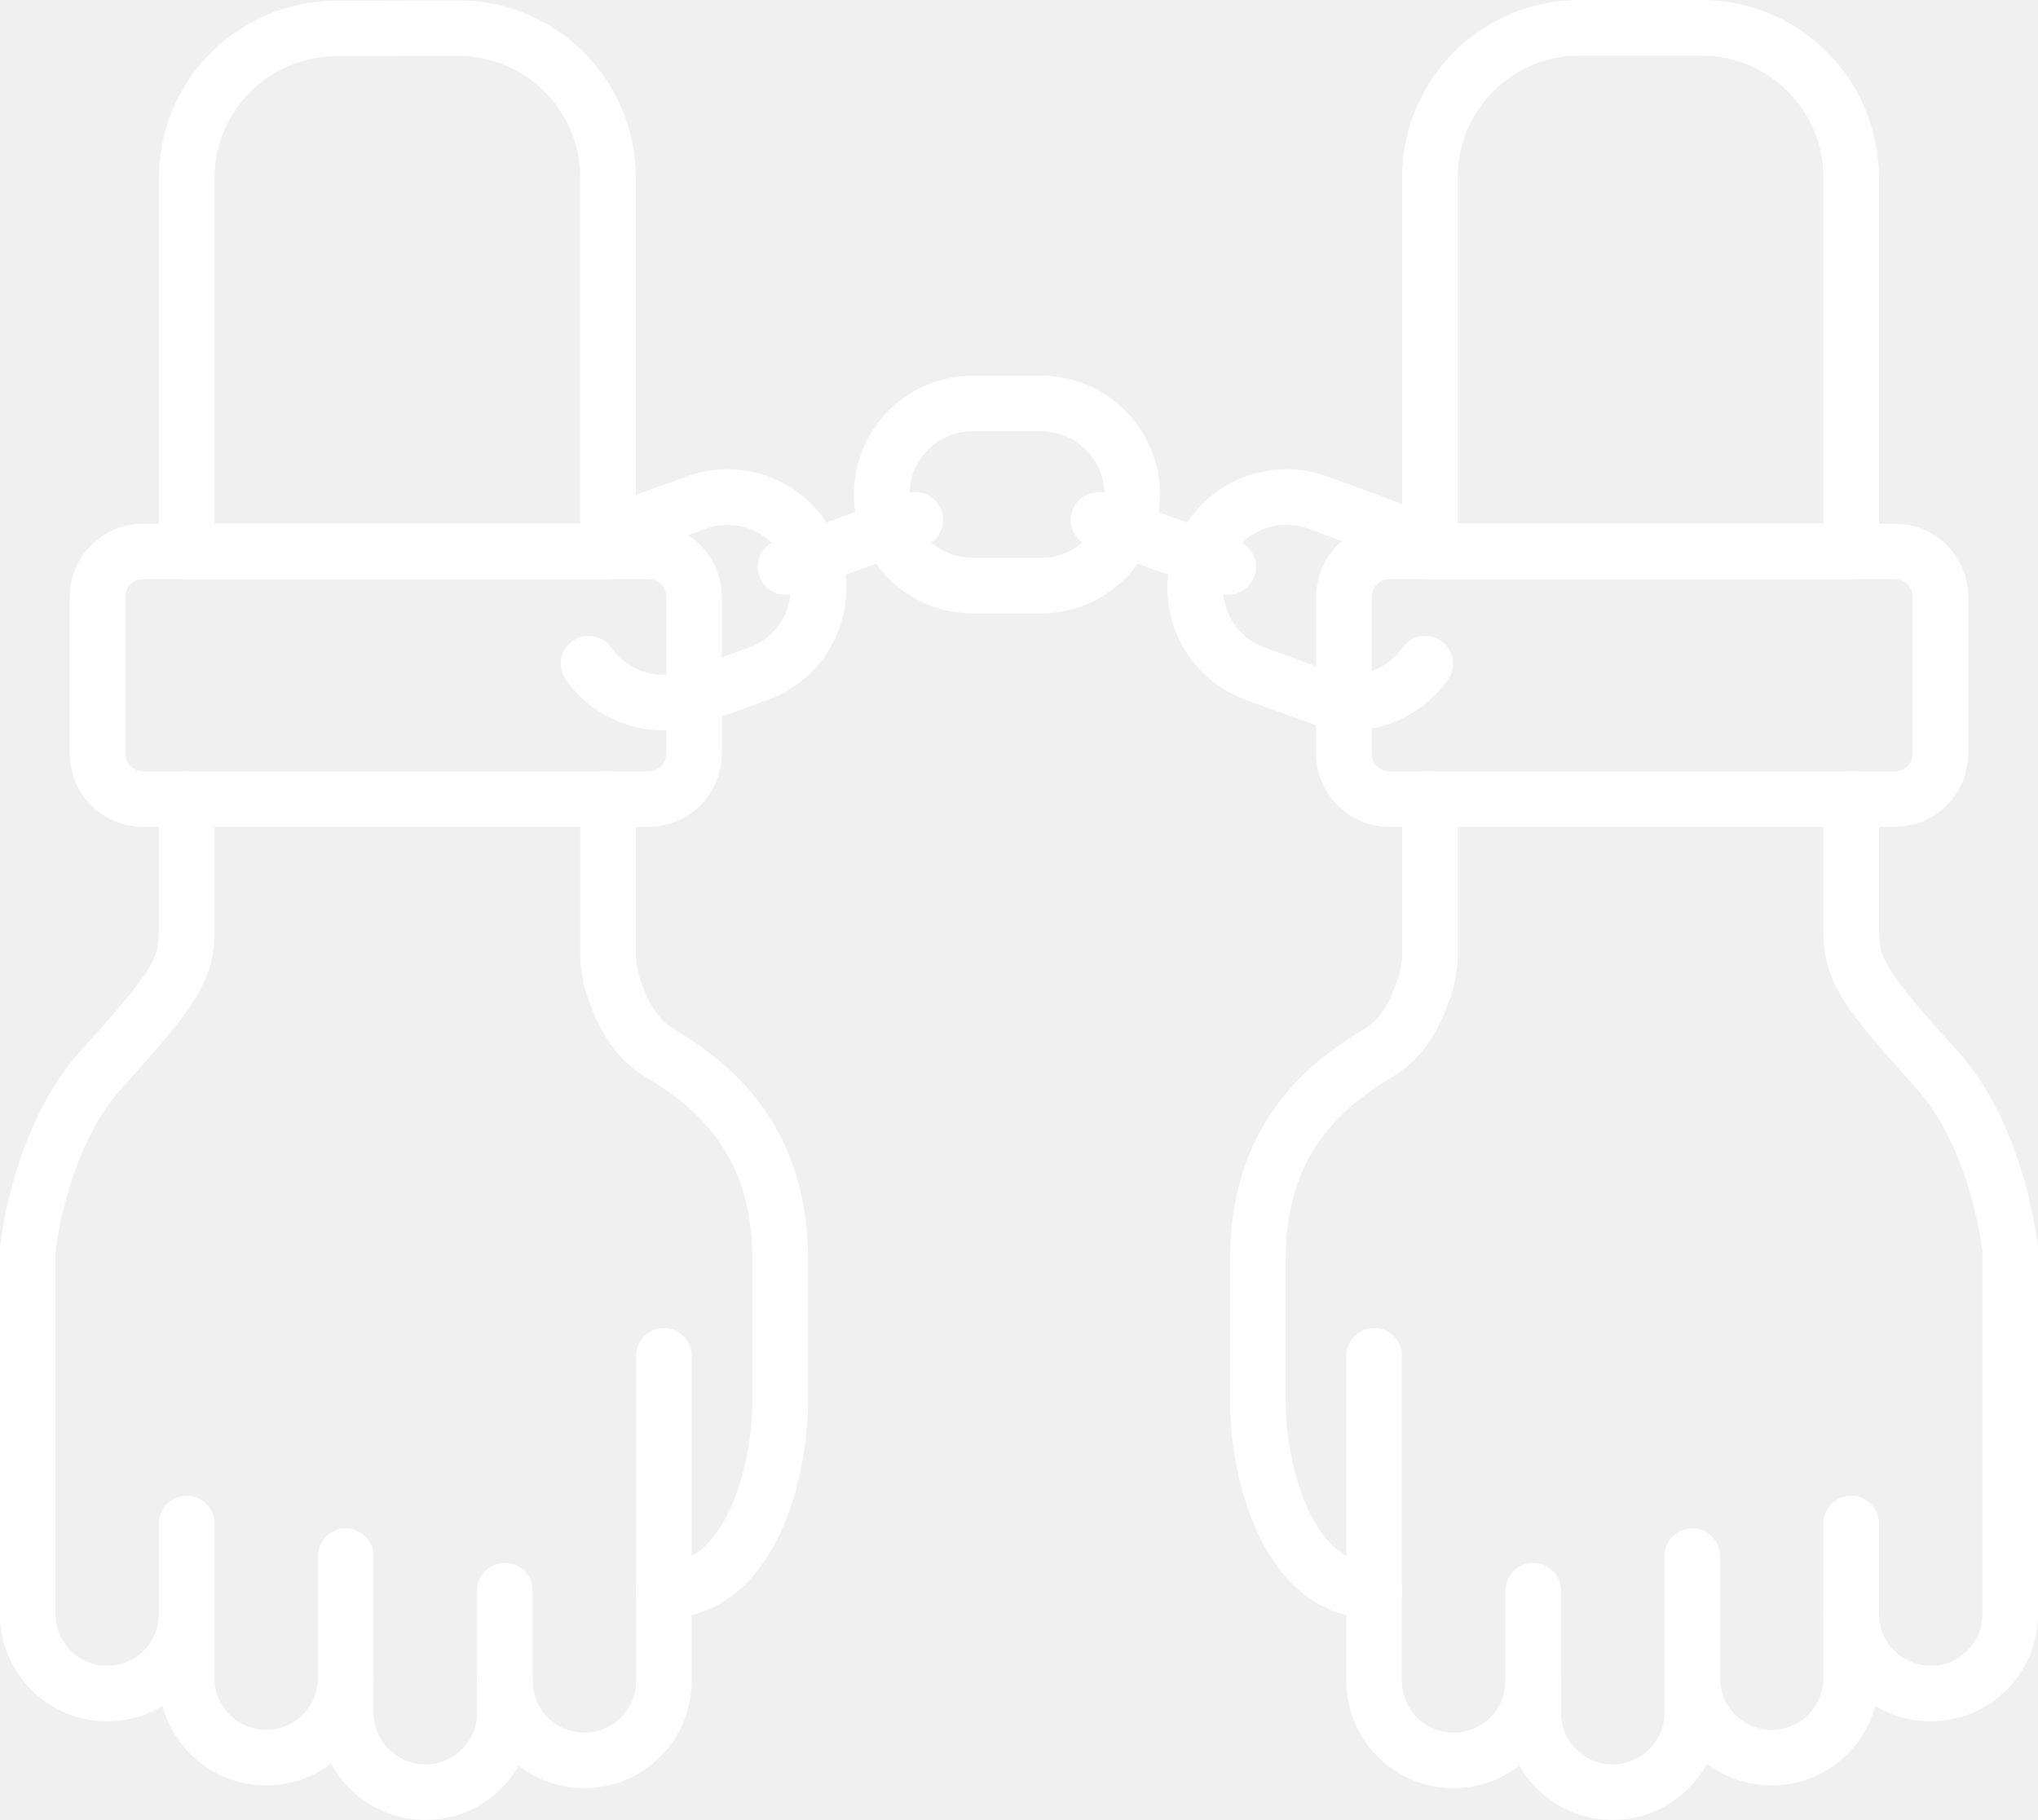
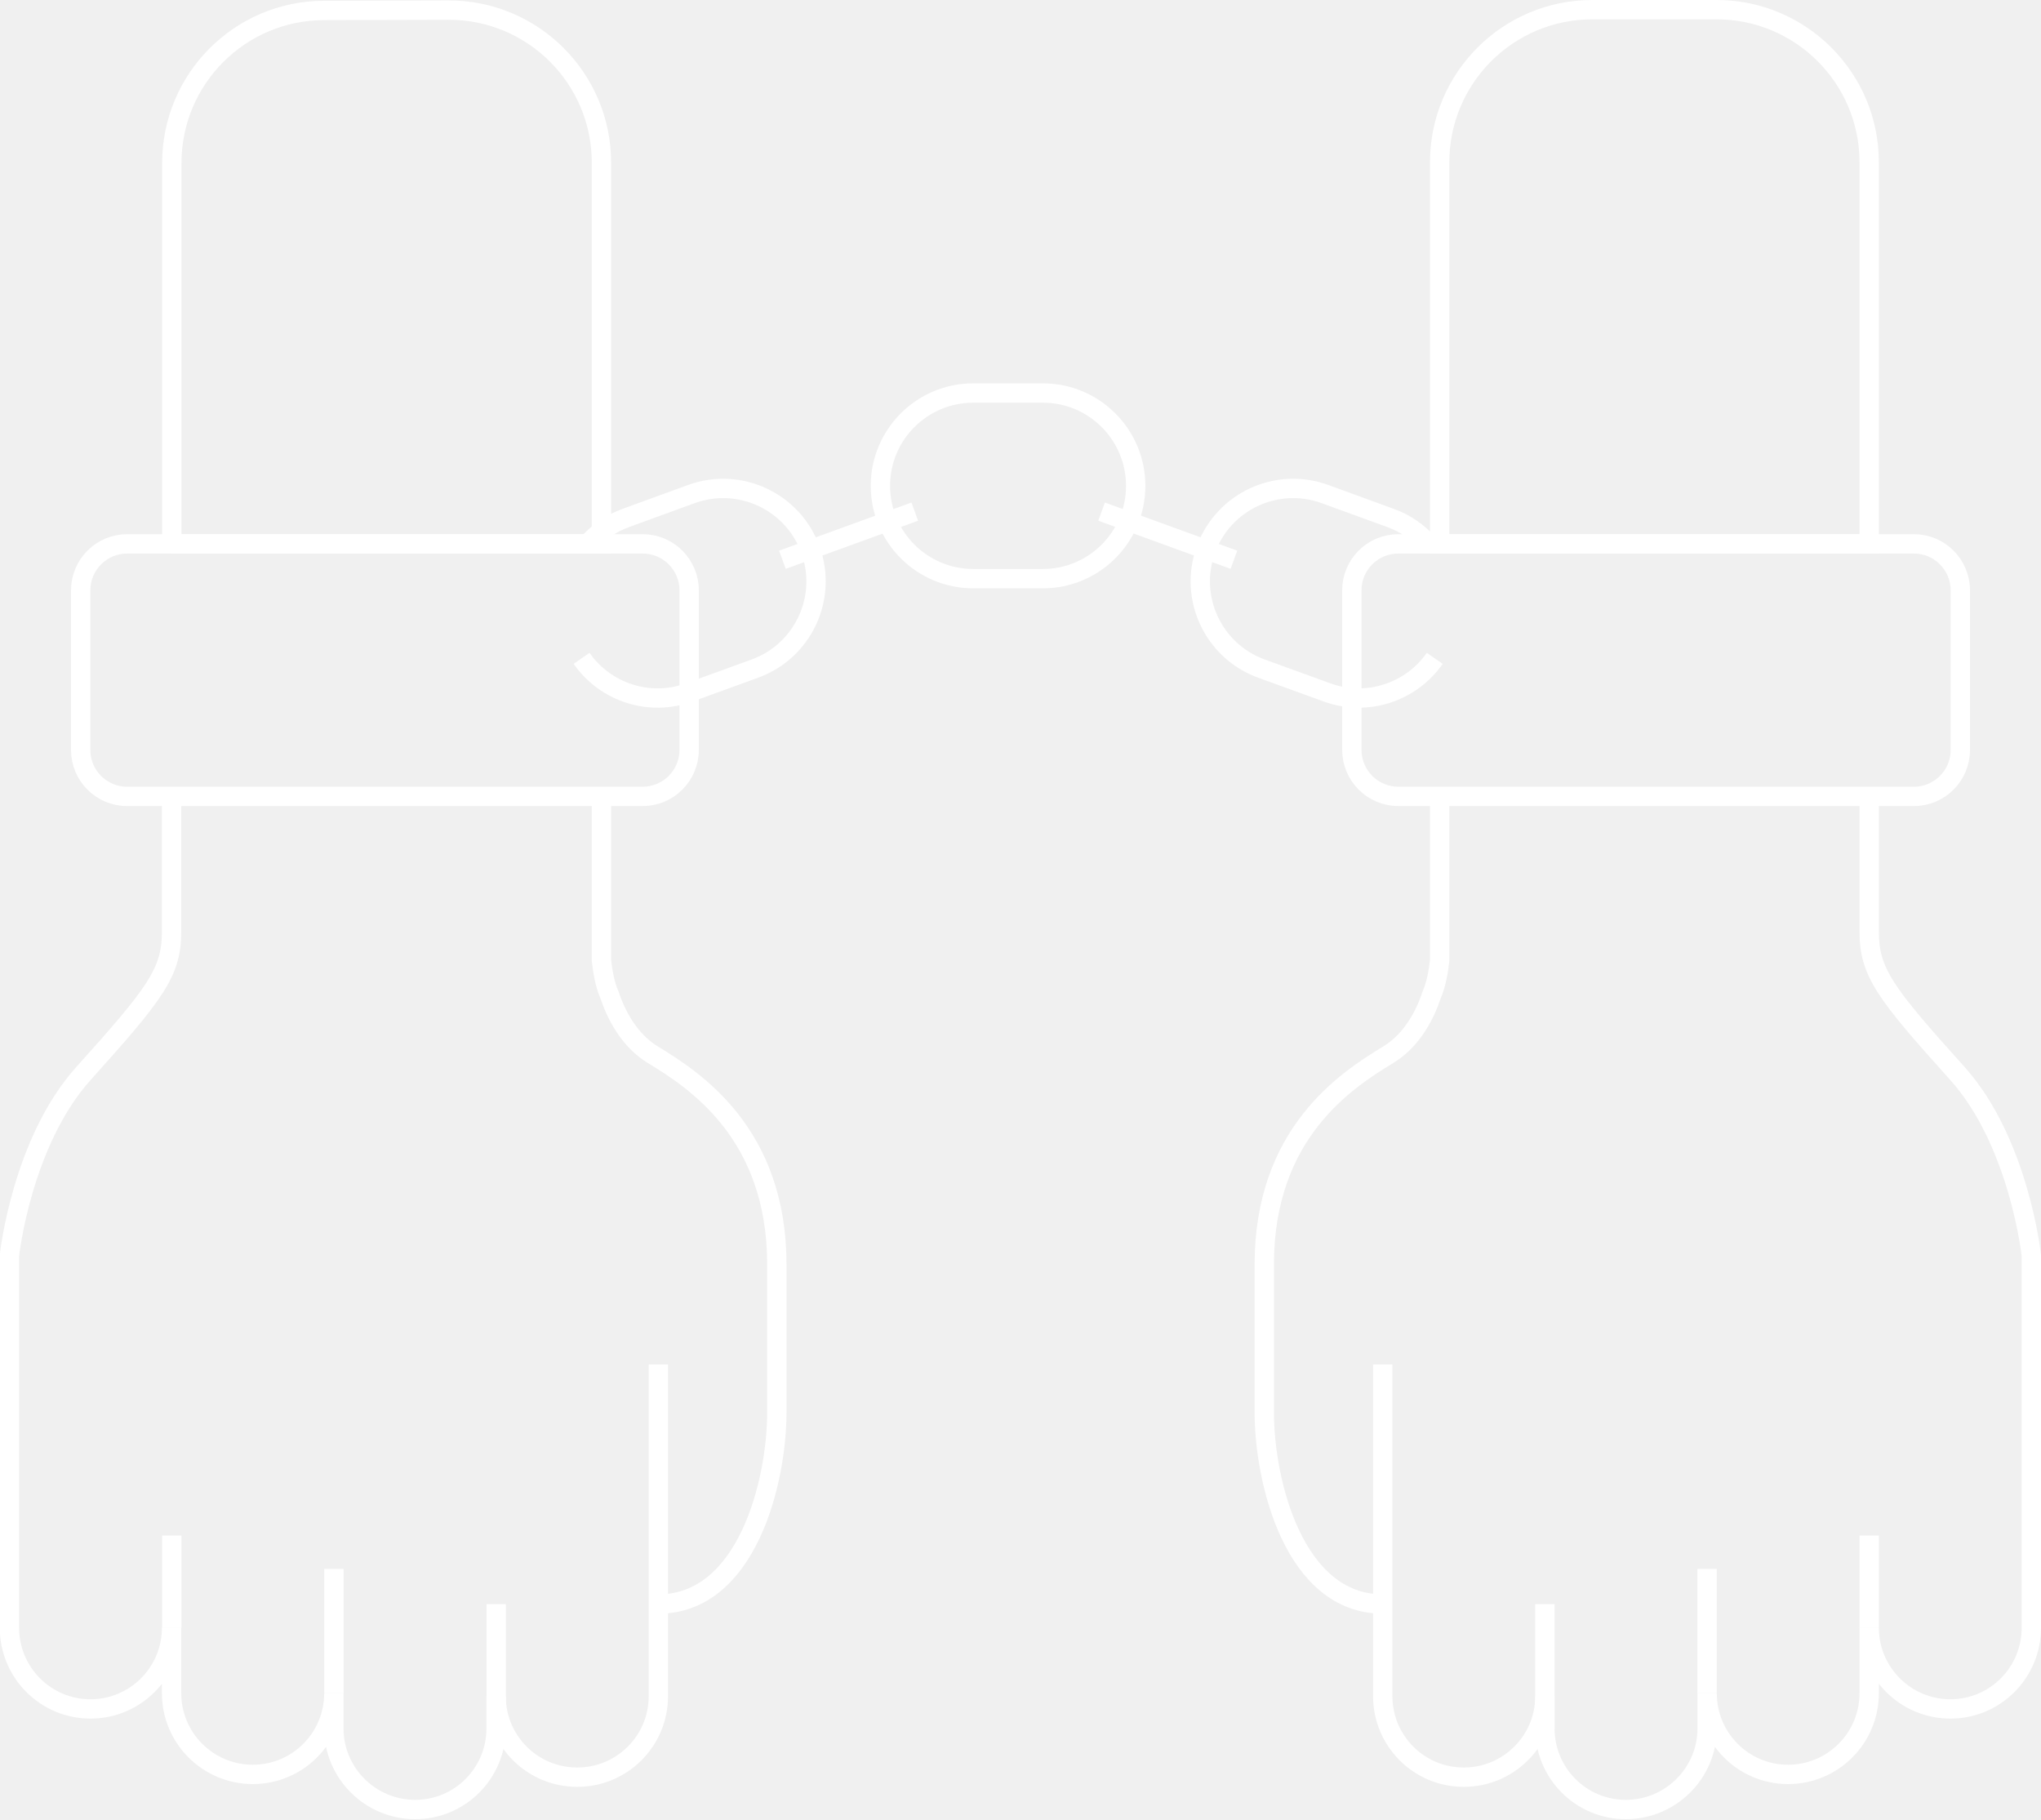
- <svg xmlns="http://www.w3.org/2000/svg" id="Capa_1" version="1.1" viewBox="0 0 308.41 275.46">
+ <svg xmlns="http://www.w3.org/2000/svg" id="Capa_1" version="1.1" viewBox="0 0 183.65 163.67">
  <defs>
    <style>
      .st0 {
        fill: none;
        stroke: #fff;
-         stroke-linecap: round;
-         stroke-linejoin: round;
-         stroke-width: 8.41px;
+         stroke-miterlimit: 10;
+         stroke-width: 1.74px;
      }
    </style>
  </defs>
-   <path class="st0" d="M207.95,205.21v49.21c0,6.65,5.37,12.03,12.02,12.03s12.04-5.38,12.04-12.03v4.8c0,6.65,5.38,12.03,12.01,12.03s12.07-5.38,12.07-12.03v-5.22c0,6.65,5.36,12.03,12.01,12.03s12.04-5.38,12.04-12.03v-9.71c0,6.63,5.4,12.04,12.06,12.04s12.01-5.41,12.01-12.04v-55.24s-1.79-16.78-10.97-27c-10.79-11.97-13.09-15.02-13.09-21.07v-20.04" />
-   <line class="st0" x1="232.01" y1="259.22" x2="232.01" y2="240.77" />
-   <line class="st0" x1="256.08" y1="254" x2="256.08" y2="235.54" />
-   <line class="st0" x1="280.14" y1="244.3" x2="280.14" y2="230.6" />
-   <path class="st0" d="M216.39,120.94v24.33c-.16,1.49-.51,3.57-1.16,5.03-.96,2.91-2.87,6.76-6.46,8.96-6.28,3.81-18.41,11.67-18.41,31.14v21.91c0,10.26,4.4,28.45,17.59,28.45" />
-   <path class="st0" d="M203.37,90.36c0-3.82,3.09-6.9,6.89-6.9h76.5c3.81,0,6.89,3.08,6.89,6.9v23.69c0,3.81-3.08,6.9-6.89,6.9h-76.5c-3.8,0-6.89-3.09-6.89-6.9v-23.69Z" />
-   <path class="st0" d="M280.14,26.85v56.61h-63.75V26.85c0-12.51,10.14-22.64,22.64-22.64h18.46c12.51,0,22.64,10.14,22.64,22.64Z" />
-   <path class="st0" d="M100.46,205.21v49.21c0,6.65-5.37,12.03-12.03,12.03s-12.03-5.38-12.03-12.03v4.8c0,6.65-5.38,12.03-12.01,12.03s-12.07-5.38-12.07-12.03v-5.22c0,6.65-5.37,12.03-12.02,12.03s-12.05-5.38-12.05-12.03v-9.71c0,6.63-5.38,12.04-12.04,12.04s-12.02-5.41-12.02-12.04v-55.24s1.79-16.78,10.98-27c10.77-11.97,13.08-15.02,13.08-21.07v-20.04" />
-   <line class="st0" x1="76.4" y1="259.22" x2="76.4" y2="240.77" />
-   <line class="st0" x1="52.33" y1="254" x2="52.33" y2="235.54" />
-   <line class="st0" x1="28.26" y1="244.3" x2="28.26" y2="230.6" />
-   <path class="st0" d="M92.02,120.94v24.33c.16,1.49.5,3.57,1.16,5.03.98,2.91,2.87,6.76,6.47,8.96,6.27,3.81,18.41,11.67,18.41,31.14v21.91c0,10.26-4.4,28.45-17.59,28.45" />
-   <path class="st0" d="M105.04,90.36c0-3.82-3.09-6.9-6.89-6.9H21.64c-3.8,0-6.89,3.08-6.89,6.9v23.69c0,3.81,3.09,6.9,6.89,6.9h76.51c3.79,0,6.89-3.09,6.89-6.9v-23.69Z" />
-   <path class="st0" d="M28.26,83.46V26.96c0-12.48,10.1-22.61,22.58-22.64l18.47-.05c12.53-.03,22.7,10.11,22.7,22.64v56.55H28.26" />
-   <line class="st0" x1="166.24" y1="78.68" x2="185.87" y2="85.81" />
-   <path class="st0" d="M133.42,74.85c0-7.61,6.17-13.78,13.78-13.78h10.35c7.61,0,13.78,6.17,13.78,13.78h0c0,7.61-6.17,13.78-13.78,13.78h-10.35c-7.61,0-13.78-6.17-13.78-13.78h0Z" />
-   <path class="st0" d="M215.67,100.45c-3.48,4.99-10.01,7.24-16.01,5.05l-9.72-3.54c-7.15-2.6-10.84-10.5-8.24-17.66h0c2.6-7.15,10.51-10.84,17.66-8.24l9.73,3.54c2.23.81,4.13,2.14,5.6,3.8" />
-   <line class="st0" x1="138.51" y1="78.68" x2="118.87" y2="85.81" />
-   <path class="st0" d="M89.06,100.45c3.49,4.99,10.01,7.24,16.02,5.05l9.72-3.54c7.15-2.6,10.84-10.5,8.24-17.66h0c-2.6-7.15-10.51-10.84-17.66-8.24l-9.73,3.54c-2.23.81-4.13,2.14-5.61,3.8" />
+   <path class="st0" d="M124.42,122.76v29.84c0,4.03,3.26,7.29,7.29,7.29s7.3-3.26,7.3-7.29v2.91c0,4.03,3.26,7.29,7.28,7.29s7.32-3.26,7.32-7.29v-3.17c0,4.03,3.25,7.3,7.28,7.3s7.3-3.26,7.3-7.3v-5.89c0,4.02,3.27,7.3,7.31,7.3s7.28-3.28,7.28-7.3v-33.5s-1.09-10.17-6.65-16.37c-6.54-7.26-7.94-9.11-7.94-12.78v-12.15" />
+   <line class="st0" x1="139.01" y1="155.51" x2="139.01" y2="144.32" />
+   <line class="st0" x1="153.6" y1="152.34" x2="153.6" y2="141.15" />
+   <line class="st0" x1="168.19" y1="146.46" x2="168.19" y2="138.15" />
+   <path class="st0" d="M129.54,71.66v14.75c-.09.9-.31,2.16-.7,3.05-.58,1.76-1.74,4.1-3.92,5.43-3.81,2.31-11.16,7.08-11.16,18.88v13.29c0,6.22,2.67,17.25,10.66,17.25" />
+   <path class="st0" d="M121.64,53.11c0-2.31,1.87-4.18,4.18-4.18h46.39c2.31,0,4.18,1.87,4.18,4.18v14.36c0,2.31-1.87,4.18-4.18,4.18h-46.39c-2.3,0-4.18-1.87-4.18-4.18v-14.36Z" />
+   <path class="st0" d="M168.19,14.6v34.33h-38.65V14.6c0-7.58,6.15-13.73,13.73-13.73h11.19c7.58,0,13.73,6.15,13.73,13.73Z" />
+   <path class="st0" d="M59.24,122.76v29.84c0,4.03-3.26,7.29-7.3,7.29s-7.3-3.26-7.3-7.29v2.91c0,4.03-3.26,7.29-7.28,7.29s-7.32-3.26-7.32-7.29v-3.17c0,4.03-3.26,7.3-7.29,7.3s-7.31-3.26-7.31-7.3v-5.89c0,4.02-3.26,7.3-7.3,7.3s-7.29-3.28-7.29-7.3v-33.5s1.09-10.17,6.66-16.37c6.53-7.26,7.93-9.11,7.93-12.78v-12.15" />
+   <line class="st0" x1="44.65" y1="155.51" x2="44.65" y2="144.32" />
+   <line class="st0" x1="30.05" y1="152.34" x2="30.05" y2="141.15" />
+   <line class="st0" x1="15.46" y1="146.46" x2="15.46" y2="138.15" />
+   <path class="st0" d="M54.12,71.66v14.75c.1.9.3,2.16.7,3.05.59,1.76,1.74,4.1,3.92,5.43,3.8,2.31,11.16,7.08,11.16,18.88v13.29c0,6.22-2.67,17.25-10.66,17.25" />
+   <path class="st0" d="M62.01,53.11c0-2.31-1.88-4.18-4.18-4.18H11.44c-2.3,0-4.18,1.87-4.18,4.18v14.36c0,2.31,1.87,4.18,4.18,4.18h46.39c2.3,0,4.18-1.87,4.18-4.18v-14.36Z" />
+   <path class="st0" d="M15.46,48.93V14.67C15.46,7.1,21.58.96,29.15.94l11.2-.03c7.6-.02,13.77,6.13,13.77,13.73v34.29H15.46" />
+   <line class="st0" x1="99.12" y1="46.03" x2="111.03" y2="50.36" />
+   <path class="st0" d="M79.22,43.71c0-4.61,3.74-8.35,8.35-8.35h6.27c4.61,0,8.35,3.74,8.35,8.35h0c0,4.61-3.74,8.35-8.35,8.35h-6.27c-4.61,0-8.35-3.74-8.35-8.35h0Z" />
+   <path class="st0" d="M129.1,59.23c-2.11,3.03-6.07,4.39-9.71,3.06l-5.89-2.14c-4.34-1.58-6.57-6.37-4.99-10.71h0c1.58-4.33,6.37-6.57,10.71-4.99l5.9,2.15c1.35.49,2.5,1.3,3.4,2.3" />
+   <line class="st0" x1="82.31" y1="46.03" x2="70.4" y2="50.36" />
+   <path class="st0" d="M52.33,59.23c2.11,3.03,6.07,4.39,9.71,3.06l5.89-2.14c4.34-1.58,6.57-6.37,4.99-10.71h0c-1.58-4.33-6.37-6.57-10.71-4.99l-5.9,2.15c-1.35.49-2.5,1.3-3.4,2.3" />
</svg>
